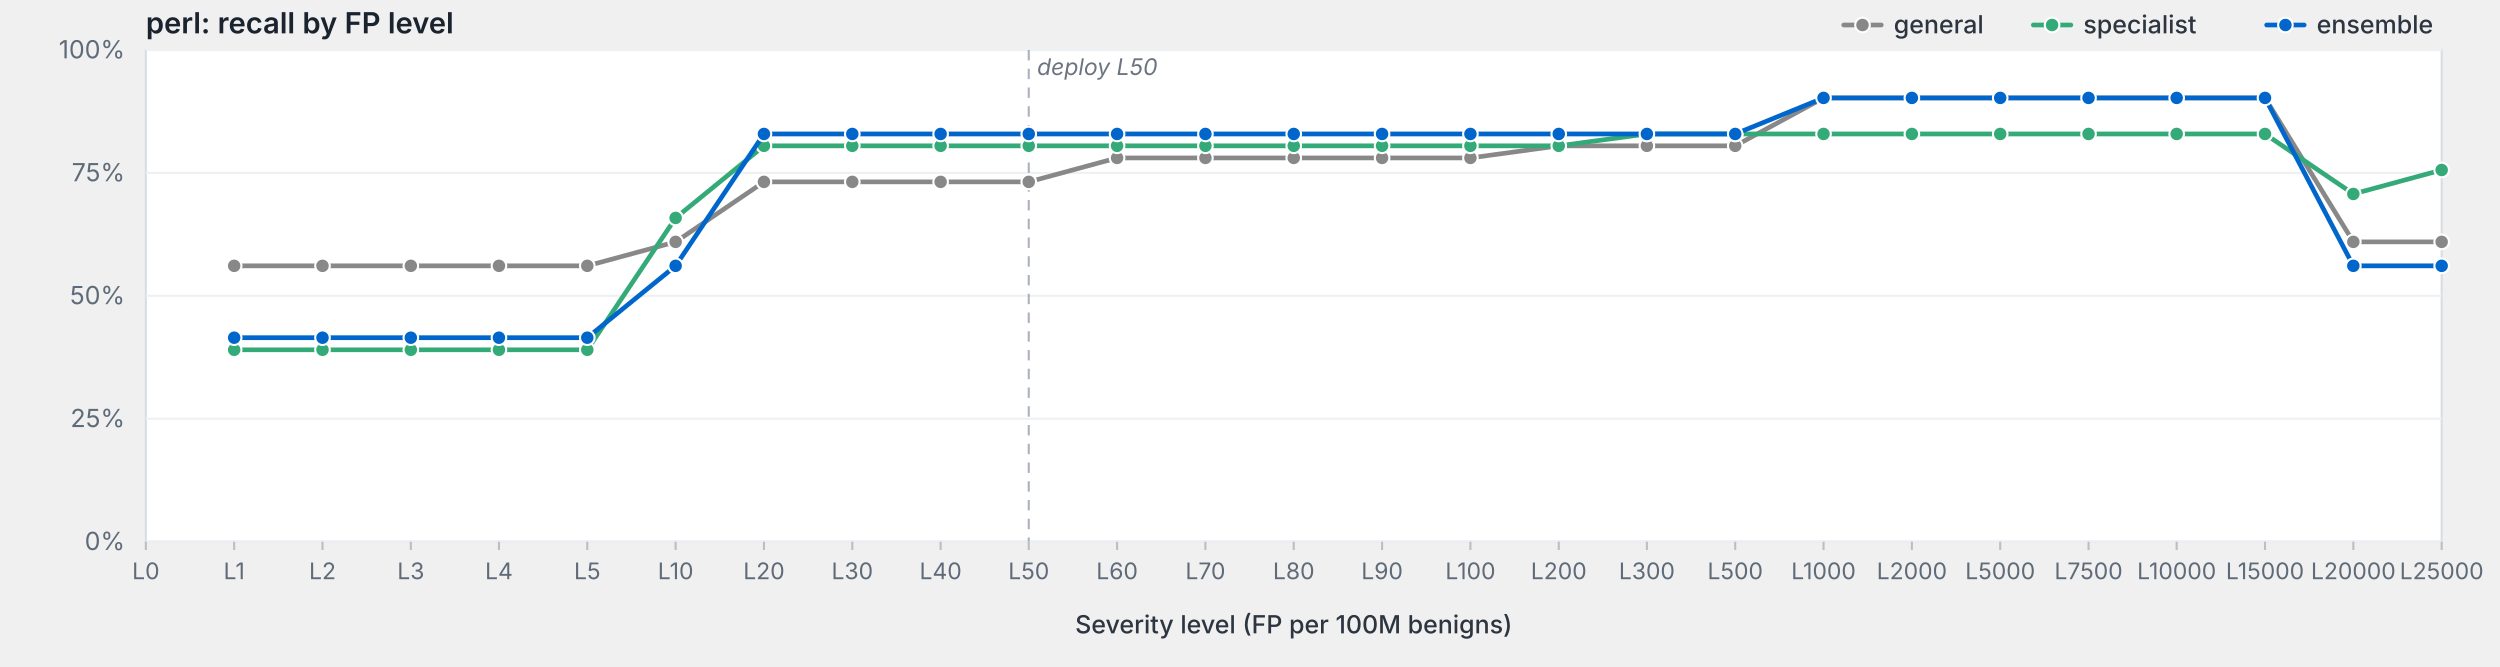
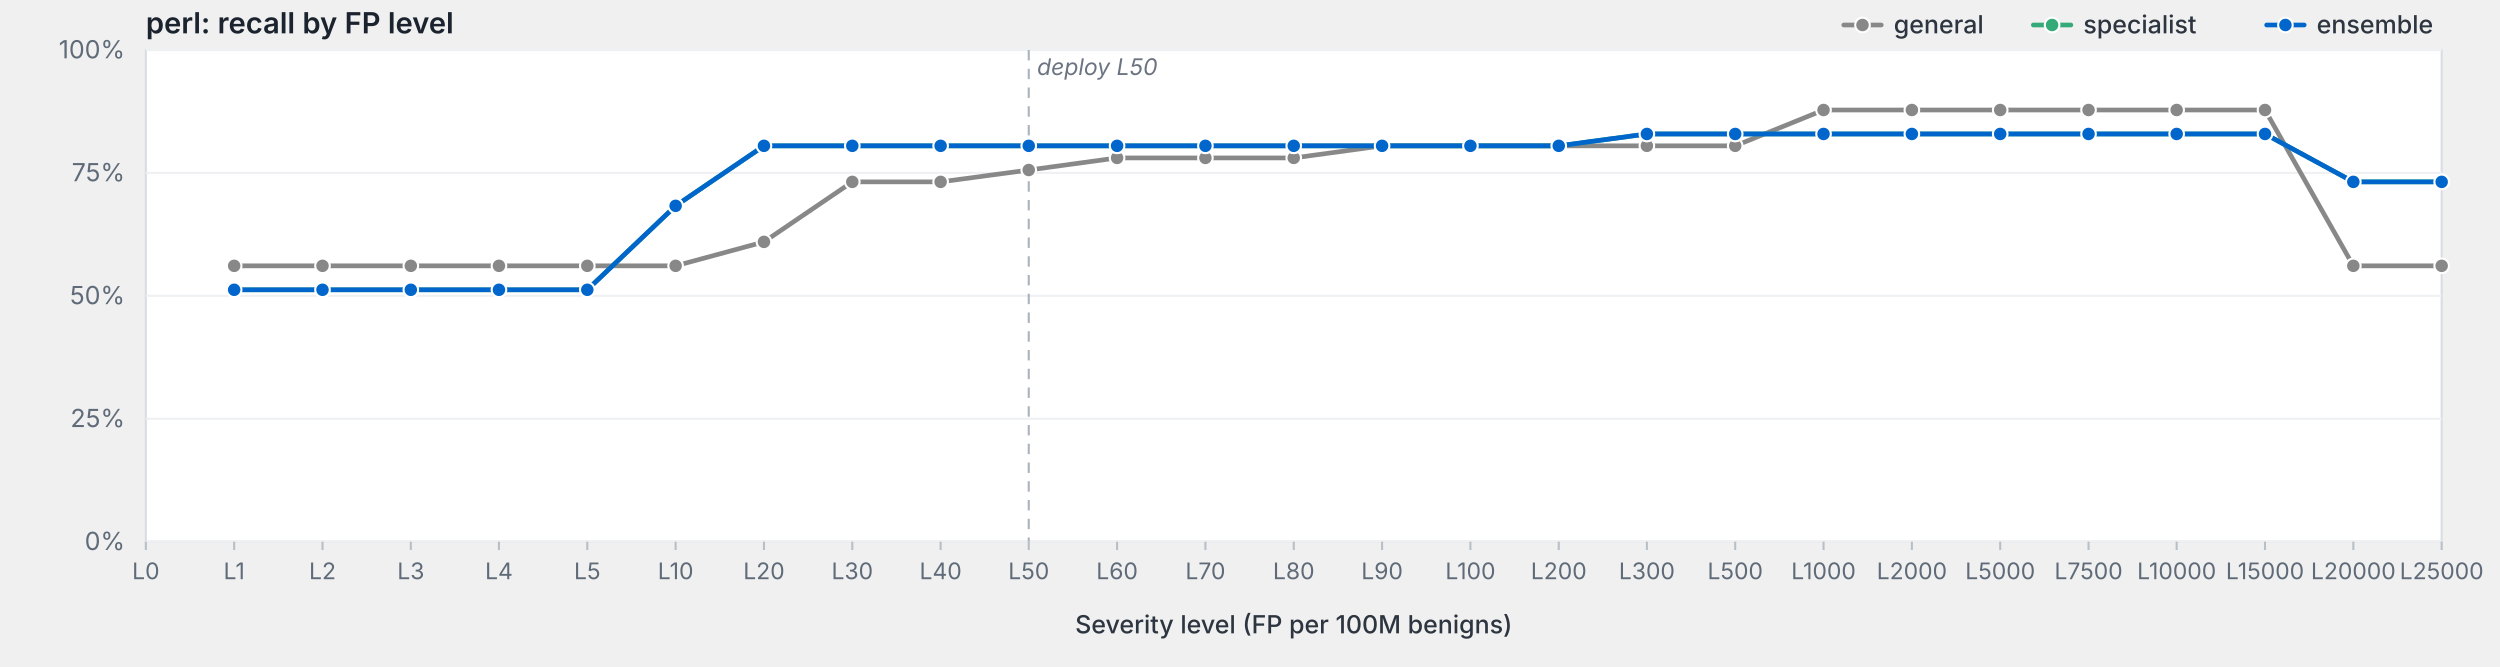
<svg xmlns="http://www.w3.org/2000/svg" viewBox="0 0 1200 320" width="1200" height="320" preserveAspectRatio="xMidYMid meet" role="img" aria-label="perl: recall by FP level">
  <style>svg { background: #fdfdfd; }.frame { fill: #fff; stroke: #d8dde3; stroke-width: 1; }.grid { stroke: #eef0f3; stroke-width: 1; }.tick { stroke: #b8bfc7; stroke-width: 1; }.axis-label { fill: #5f6b78; font-family: -apple-system, BlinkMacSystemFont, "Segoe UI", system-ui, sans-serif; font-size: 12px; }.x-label { fill: #5f6b78; font-family: -apple-system, BlinkMacSystemFont, "Segoe UI", system-ui, sans-serif; font-size: 11px; }.axis-title { fill: #2d3540; font-family: -apple-system, BlinkMacSystemFont, "Segoe UI", system-ui, sans-serif; font-size: 12px; font-weight: 500; }.title { fill: #1a232e; font-family: -apple-system, BlinkMacSystemFont, "Segoe UI", system-ui, sans-serif; font-size: 14px; font-weight: 600; }.deploy-marker { stroke: #aab2bd; stroke-width: 1; stroke-dasharray: 5,4; }.deploy-label { fill: #6b7480; font-family: -apple-system, BlinkMacSystemFont, "Segoe UI", system-ui, sans-serif; font-size: 11px; font-style: italic; }.curve { fill: none; stroke-width: 2.25; stroke-linejoin: round; stroke-linecap: round; }.marker { stroke: #fff; stroke-width: 1; }.legend-text { fill: #2d3540; font-family: -apple-system, BlinkMacSystemFont, "Segoe UI", system-ui, sans-serif; font-size: 12px; font-weight: 500; }</style>
  <text class="title" x="70" y="16">perl: recall by FP level</text>
  <rect class="frame" x="70" y="24" width="1102" height="236" />
  <line class="grid" x1="70" y1="260.0" x2="1172" y2="260.0" />
  <text class="axis-label" x="60" y="264.0" text-anchor="end">0%</text>
  <line class="grid" x1="70" y1="201.0" x2="1172" y2="201.0" />
  <text class="axis-label" x="60" y="205.0" text-anchor="end">25%</text>
  <line class="grid" x1="70" y1="142.0" x2="1172" y2="142.0" />
  <text class="axis-label" x="60" y="146.0" text-anchor="end">50%</text>
  <line class="grid" x1="70" y1="83.0" x2="1172" y2="83.0" />
  <text class="axis-label" x="60" y="87.0" text-anchor="end">75%</text>
  <line class="grid" x1="70" y1="24.0" x2="1172" y2="24.0" />
  <text class="axis-label" x="60" y="28.0" text-anchor="end">100%</text>
  <line class="deploy-marker" x1="493.8" y1="24" x2="493.8" y2="260" />
  <text class="deploy-label" x="497.8" y="36" text-anchor="start">deploy L50</text>
  <line class="tick" x1="70.0" y1="260" x2="70.0" y2="264" />
  <text class="x-label" x="70.0" y="278" text-anchor="middle">L0</text>
  <line class="tick" x1="112.4" y1="260" x2="112.4" y2="264" />
  <text class="x-label" x="112.4" y="278" text-anchor="middle">L1</text>
  <line class="tick" x1="154.8" y1="260" x2="154.8" y2="264" />
  <text class="x-label" x="154.8" y="278" text-anchor="middle">L2</text>
  <line class="tick" x1="197.2" y1="260" x2="197.2" y2="264" />
  <text class="x-label" x="197.2" y="278" text-anchor="middle">L3</text>
  <line class="tick" x1="239.5" y1="260" x2="239.5" y2="264" />
  <text class="x-label" x="239.5" y="278" text-anchor="middle">L4</text>
  <line class="tick" x1="281.9" y1="260" x2="281.9" y2="264" />
  <text class="x-label" x="281.9" y="278" text-anchor="middle">L5</text>
  <line class="tick" x1="324.3" y1="260" x2="324.3" y2="264" />
  <text class="x-label" x="324.3" y="278" text-anchor="middle">L10</text>
  <line class="tick" x1="366.7" y1="260" x2="366.7" y2="264" />
  <text class="x-label" x="366.7" y="278" text-anchor="middle">L20</text>
  <line class="tick" x1="409.1" y1="260" x2="409.1" y2="264" />
  <text class="x-label" x="409.1" y="278" text-anchor="middle">L30</text>
  <line class="tick" x1="451.5" y1="260" x2="451.5" y2="264" />
  <text class="x-label" x="451.5" y="278" text-anchor="middle">L40</text>
  <line class="tick" x1="493.8" y1="260" x2="493.8" y2="264" />
  <text class="x-label" x="493.8" y="278" text-anchor="middle">L50</text>
  <line class="tick" x1="536.2" y1="260" x2="536.2" y2="264" />
  <text class="x-label" x="536.2" y="278" text-anchor="middle">L60</text>
  <line class="tick" x1="578.6" y1="260" x2="578.6" y2="264" />
  <text class="x-label" x="578.6" y="278" text-anchor="middle">L70</text>
  <line class="tick" x1="621.0" y1="260" x2="621.0" y2="264" />
  <text class="x-label" x="621.0" y="278" text-anchor="middle">L80</text>
  <line class="tick" x1="663.4" y1="260" x2="663.4" y2="264" />
  <text class="x-label" x="663.4" y="278" text-anchor="middle">L90</text>
  <line class="tick" x1="705.8" y1="260" x2="705.8" y2="264" />
  <text class="x-label" x="705.8" y="278" text-anchor="middle">L100</text>
  <line class="tick" x1="748.2" y1="260" x2="748.2" y2="264" />
  <text class="x-label" x="748.2" y="278" text-anchor="middle">L200</text>
  <line class="tick" x1="790.5" y1="260" x2="790.5" y2="264" />
  <text class="x-label" x="790.5" y="278" text-anchor="middle">L300</text>
  <line class="tick" x1="832.9" y1="260" x2="832.9" y2="264" />
  <text class="x-label" x="832.9" y="278" text-anchor="middle">L500</text>
  <line class="tick" x1="875.3" y1="260" x2="875.3" y2="264" />
  <text class="x-label" x="875.3" y="278" text-anchor="middle">L1000</text>
  <line class="tick" x1="917.7" y1="260" x2="917.7" y2="264" />
  <text class="x-label" x="917.7" y="278" text-anchor="middle">L2000</text>
  <line class="tick" x1="960.1" y1="260" x2="960.1" y2="264" />
  <text class="x-label" x="960.1" y="278" text-anchor="middle">L5000</text>
  <line class="tick" x1="1002.5" y1="260" x2="1002.5" y2="264" />
  <text class="x-label" x="1002.5" y="278" text-anchor="middle">L7500</text>
  <line class="tick" x1="1044.8" y1="260" x2="1044.8" y2="264" />
  <text class="x-label" x="1044.8" y="278" text-anchor="middle">L10000</text>
  <line class="tick" x1="1087.2" y1="260" x2="1087.2" y2="264" />
  <text class="x-label" x="1087.2" y="278" text-anchor="middle">L15000</text>
  <line class="tick" x1="1129.6" y1="260" x2="1129.6" y2="264" />
  <text class="x-label" x="1129.6" y="278" text-anchor="middle">L20000</text>
  <line class="tick" x1="1172.0" y1="260" x2="1172.0" y2="264" />
  <text class="x-label" x="1172.0" y="278" text-anchor="middle">L25000</text>
  <text class="axis-title" x="621.0" y="304" text-anchor="middle">Severity level (FP per 100M benigns)</text>
-   <path class="curve" d="M112.4,127.6 L154.8,127.6 L197.2,127.6 L239.5,127.6 L281.9,127.6 L324.3,116.1 L366.7,87.3 L409.1,87.3 L451.5,87.3 L493.8,87.3 L536.2,75.8 L578.6,75.8 L621.0,75.8 L663.4,75.8 L705.8,75.8 L748.2,70.0 L790.5,70.0 L832.9,70.0 L875.3,47.0 L917.7,47.0 L960.1,47.0 L1002.5,47.0 L1044.8,47.0 L1087.2,47.0 L1129.6,116.1 L1172.0,116.1" stroke="#888" />
+   <path class="curve" d="M112.4,127.6 L154.8,127.6 L197.2,127.6 L239.5,127.6 L281.9,127.6 L324.3,127.6 L366.7,116.1 L409.1,87.3 L451.5,87.3 L493.8,81.6 L536.2,75.8 L578.6,75.8 L621.0,75.8 L663.4,70.0 L705.8,70.0 L748.2,70.0 L790.5,70.0 L832.9,70.0 L875.3,52.8 L917.7,52.8 L960.1,52.8 L1002.5,52.8 L1044.8,52.8 L1087.2,52.8 L1129.6,127.6 L1172.0,127.6" stroke="#888" />
  <circle class="marker" cx="112.4" cy="127.6" r="3.5" fill="#888" />
  <circle class="marker" cx="154.8" cy="127.6" r="3.5" fill="#888" />
  <circle class="marker" cx="197.2" cy="127.6" r="3.5" fill="#888" />
  <circle class="marker" cx="239.5" cy="127.6" r="3.5" fill="#888" />
  <circle class="marker" cx="281.9" cy="127.6" r="3.5" fill="#888" />
-   <circle class="marker" cx="324.3" cy="116.1" r="3.5" fill="#888" />
-   <circle class="marker" cx="366.7" cy="87.3" r="3.5" fill="#888" />
+   <circle class="marker" cx="324.3" cy="127.6" r="3.5" fill="#888" />
+   <circle class="marker" cx="366.7" cy="116.1" r="3.5" fill="#888" />
  <circle class="marker" cx="409.1" cy="87.3" r="3.5" fill="#888" />
  <circle class="marker" cx="451.5" cy="87.3" r="3.5" fill="#888" />
-   <circle class="marker" cx="493.8" cy="87.3" r="3.5" fill="#888" />
+   <circle class="marker" cx="493.8" cy="81.6" r="3.5" fill="#888" />
  <circle class="marker" cx="536.2" cy="75.8" r="3.5" fill="#888" />
  <circle class="marker" cx="578.6" cy="75.8" r="3.5" fill="#888" />
  <circle class="marker" cx="621.0" cy="75.8" r="3.5" fill="#888" />
-   <circle class="marker" cx="663.4" cy="75.8" r="3.5" fill="#888" />
-   <circle class="marker" cx="705.8" cy="75.8" r="3.5" fill="#888" />
+   <circle class="marker" cx="663.4" cy="70.0" r="3.5" fill="#888" />
+   <circle class="marker" cx="705.8" cy="70.0" r="3.5" fill="#888" />
  <circle class="marker" cx="748.2" cy="70.0" r="3.5" fill="#888" />
  <circle class="marker" cx="790.5" cy="70.0" r="3.5" fill="#888" />
  <circle class="marker" cx="832.9" cy="70.0" r="3.5" fill="#888" />
-   <circle class="marker" cx="875.3" cy="47.0" r="3.5" fill="#888" />
-   <circle class="marker" cx="917.7" cy="47.0" r="3.5" fill="#888" />
-   <circle class="marker" cx="960.1" cy="47.0" r="3.5" fill="#888" />
-   <circle class="marker" cx="1002.5" cy="47.0" r="3.5" fill="#888" />
-   <circle class="marker" cx="1044.8" cy="47.0" r="3.5" fill="#888" />
-   <circle class="marker" cx="1087.2" cy="47.0" r="3.5" fill="#888" />
-   <circle class="marker" cx="1129.6" cy="116.1" r="3.5" fill="#888" />
-   <circle class="marker" cx="1172.0" cy="116.1" r="3.5" fill="#888" />
-   <path class="curve" d="M112.4,167.9 L154.8,167.9 L197.2,167.9 L239.5,167.9 L281.9,167.9 L324.3,104.6 L366.7,70.0 L409.1,70.0 L451.5,70.0 L493.8,70.0 L536.2,70.0 L578.6,70.0 L621.0,70.0 L663.4,70.0 L705.8,70.0 L748.2,70.0 L790.5,64.3 L832.9,64.3 L875.3,64.3 L917.7,64.3 L960.1,64.3 L1002.5,64.3 L1044.8,64.3 L1087.2,64.3 L1129.6,93.1 L1172.0,81.6" stroke="#3a7" />
-   <circle class="marker" cx="112.4" cy="167.9" r="3.5" fill="#3a7" />
-   <circle class="marker" cx="154.8" cy="167.9" r="3.5" fill="#3a7" />
-   <circle class="marker" cx="197.2" cy="167.9" r="3.5" fill="#3a7" />
-   <circle class="marker" cx="239.5" cy="167.9" r="3.5" fill="#3a7" />
-   <circle class="marker" cx="281.9" cy="167.9" r="3.5" fill="#3a7" />
-   <circle class="marker" cx="324.3" cy="104.6" r="3.5" fill="#3a7" />
+   <circle class="marker" cx="875.3" cy="52.8" r="3.5" fill="#888" />
+   <circle class="marker" cx="917.7" cy="52.8" r="3.5" fill="#888" />
+   <circle class="marker" cx="960.1" cy="52.8" r="3.5" fill="#888" />
+   <circle class="marker" cx="1002.5" cy="52.8" r="3.5" fill="#888" />
+   <circle class="marker" cx="1044.8" cy="52.8" r="3.5" fill="#888" />
+   <circle class="marker" cx="1087.2" cy="52.8" r="3.5" fill="#888" />
+   <circle class="marker" cx="1129.6" cy="127.6" r="3.5" fill="#888" />
+   <circle class="marker" cx="1172.0" cy="127.6" r="3.5" fill="#888" />
+   <path class="curve" d="M112.4,139.1 L154.8,139.1 L197.2,139.1 L239.5,139.1 L281.9,139.1 L324.3,98.8 L366.7,70.0 L409.1,70.0 L451.5,70.0 L493.8,70.0 L536.2,70.0 L578.6,70.0 L621.0,70.0 L663.4,70.0 L705.8,70.0 L748.2,70.0 L790.5,64.3 L832.9,64.3 L875.3,64.3 L917.7,64.3 L960.1,64.3 L1002.5,64.3 L1044.8,64.3 L1087.2,64.3 L1129.6,87.3 L1172.0,87.3" stroke="#3a7" />
+   <circle class="marker" cx="112.4" cy="139.1" r="3.5" fill="#3a7" />
+   <circle class="marker" cx="154.8" cy="139.1" r="3.5" fill="#3a7" />
+   <circle class="marker" cx="197.2" cy="139.1" r="3.5" fill="#3a7" />
+   <circle class="marker" cx="239.5" cy="139.1" r="3.5" fill="#3a7" />
+   <circle class="marker" cx="281.9" cy="139.1" r="3.5" fill="#3a7" />
+   <circle class="marker" cx="324.3" cy="98.8" r="3.5" fill="#3a7" />
  <circle class="marker" cx="366.7" cy="70.0" r="3.5" fill="#3a7" />
  <circle class="marker" cx="409.1" cy="70.0" r="3.5" fill="#3a7" />
  <circle class="marker" cx="451.5" cy="70.0" r="3.5" fill="#3a7" />
  <circle class="marker" cx="493.8" cy="70.0" r="3.5" fill="#3a7" />
  <circle class="marker" cx="536.2" cy="70.0" r="3.5" fill="#3a7" />
  <circle class="marker" cx="578.6" cy="70.0" r="3.5" fill="#3a7" />
  <circle class="marker" cx="621.0" cy="70.0" r="3.5" fill="#3a7" />
  <circle class="marker" cx="663.4" cy="70.0" r="3.5" fill="#3a7" />
  <circle class="marker" cx="705.8" cy="70.0" r="3.5" fill="#3a7" />
  <circle class="marker" cx="748.2" cy="70.0" r="3.5" fill="#3a7" />
  <circle class="marker" cx="790.5" cy="64.3" r="3.5" fill="#3a7" />
  <circle class="marker" cx="832.9" cy="64.3" r="3.5" fill="#3a7" />
  <circle class="marker" cx="875.3" cy="64.3" r="3.5" fill="#3a7" />
  <circle class="marker" cx="917.7" cy="64.3" r="3.5" fill="#3a7" />
  <circle class="marker" cx="960.1" cy="64.3" r="3.5" fill="#3a7" />
  <circle class="marker" cx="1002.5" cy="64.3" r="3.5" fill="#3a7" />
  <circle class="marker" cx="1044.8" cy="64.3" r="3.5" fill="#3a7" />
  <circle class="marker" cx="1087.2" cy="64.3" r="3.5" fill="#3a7" />
-   <circle class="marker" cx="1129.6" cy="93.1" r="3.5" fill="#3a7" />
-   <circle class="marker" cx="1172.0" cy="81.6" r="3.5" fill="#3a7" />
-   <path class="curve" d="M112.4,162.1 L154.8,162.1 L197.2,162.1 L239.5,162.1 L281.9,162.1 L324.3,127.6 L366.7,64.3 L409.1,64.3 L451.5,64.3 L493.8,64.3 L536.2,64.3 L578.6,64.3 L621.0,64.3 L663.4,64.3 L705.8,64.3 L748.2,64.3 L790.5,64.3 L832.9,64.3 L875.3,47.0 L917.7,47.0 L960.1,47.0 L1002.5,47.0 L1044.8,47.0 L1087.2,47.0 L1129.6,127.6 L1172.0,127.6" stroke="#06c" />
-   <circle class="marker" cx="112.4" cy="162.1" r="3.5" fill="#06c" />
-   <circle class="marker" cx="154.8" cy="162.1" r="3.5" fill="#06c" />
-   <circle class="marker" cx="197.2" cy="162.1" r="3.5" fill="#06c" />
-   <circle class="marker" cx="239.5" cy="162.1" r="3.5" fill="#06c" />
-   <circle class="marker" cx="281.9" cy="162.1" r="3.5" fill="#06c" />
-   <circle class="marker" cx="324.3" cy="127.6" r="3.5" fill="#06c" />
-   <circle class="marker" cx="366.7" cy="64.3" r="3.5" fill="#06c" />
-   <circle class="marker" cx="409.1" cy="64.3" r="3.5" fill="#06c" />
-   <circle class="marker" cx="451.5" cy="64.3" r="3.5" fill="#06c" />
-   <circle class="marker" cx="493.8" cy="64.3" r="3.5" fill="#06c" />
-   <circle class="marker" cx="536.2" cy="64.3" r="3.5" fill="#06c" />
-   <circle class="marker" cx="578.6" cy="64.3" r="3.5" fill="#06c" />
-   <circle class="marker" cx="621.0" cy="64.3" r="3.5" fill="#06c" />
-   <circle class="marker" cx="663.4" cy="64.3" r="3.5" fill="#06c" />
-   <circle class="marker" cx="705.8" cy="64.3" r="3.5" fill="#06c" />
-   <circle class="marker" cx="748.2" cy="64.3" r="3.5" fill="#06c" />
+   <circle class="marker" cx="1129.6" cy="87.3" r="3.5" fill="#3a7" />
+   <circle class="marker" cx="1172.0" cy="87.3" r="3.5" fill="#3a7" />
+   <path class="curve" d="M112.4,139.1 L154.8,139.1 L197.2,139.1 L239.5,139.1 L281.9,139.1 L324.3,98.8 L366.7,70.0 L409.1,70.0 L451.5,70.0 L493.8,70.0 L536.2,70.0 L578.6,70.0 L621.0,70.0 L663.4,70.0 L705.8,70.0 L748.2,70.0 L790.5,64.3 L832.9,64.3 L875.3,64.3 L917.7,64.3 L960.1,64.3 L1002.5,64.3 L1044.8,64.3 L1087.2,64.3 L1129.6,87.3 L1172.0,87.3" stroke="#06c" />
+   <circle class="marker" cx="112.4" cy="139.1" r="3.5" fill="#06c" />
+   <circle class="marker" cx="154.8" cy="139.1" r="3.5" fill="#06c" />
+   <circle class="marker" cx="197.2" cy="139.1" r="3.5" fill="#06c" />
+   <circle class="marker" cx="239.5" cy="139.1" r="3.5" fill="#06c" />
+   <circle class="marker" cx="281.9" cy="139.1" r="3.5" fill="#06c" />
+   <circle class="marker" cx="324.3" cy="98.8" r="3.5" fill="#06c" />
+   <circle class="marker" cx="366.7" cy="70.0" r="3.5" fill="#06c" />
+   <circle class="marker" cx="409.1" cy="70.0" r="3.5" fill="#06c" />
+   <circle class="marker" cx="451.5" cy="70.0" r="3.5" fill="#06c" />
+   <circle class="marker" cx="493.8" cy="70.0" r="3.5" fill="#06c" />
+   <circle class="marker" cx="536.2" cy="70.0" r="3.5" fill="#06c" />
+   <circle class="marker" cx="578.6" cy="70.0" r="3.5" fill="#06c" />
+   <circle class="marker" cx="621.0" cy="70.0" r="3.5" fill="#06c" />
+   <circle class="marker" cx="663.4" cy="70.0" r="3.5" fill="#06c" />
+   <circle class="marker" cx="705.8" cy="70.0" r="3.5" fill="#06c" />
+   <circle class="marker" cx="748.2" cy="70.0" r="3.5" fill="#06c" />
  <circle class="marker" cx="790.5" cy="64.3" r="3.5" fill="#06c" />
  <circle class="marker" cx="832.9" cy="64.3" r="3.5" fill="#06c" />
-   <circle class="marker" cx="875.3" cy="47.0" r="3.5" fill="#06c" />
-   <circle class="marker" cx="917.7" cy="47.0" r="3.5" fill="#06c" />
-   <circle class="marker" cx="960.1" cy="47.0" r="3.5" fill="#06c" />
-   <circle class="marker" cx="1002.5" cy="47.0" r="3.5" fill="#06c" />
-   <circle class="marker" cx="1044.8" cy="47.0" r="3.5" fill="#06c" />
-   <circle class="marker" cx="1087.2" cy="47.0" r="3.5" fill="#06c" />
-   <circle class="marker" cx="1129.6" cy="127.6" r="3.5" fill="#06c" />
-   <circle class="marker" cx="1172.0" cy="127.6" r="3.5" fill="#06c" />
+   <circle class="marker" cx="875.3" cy="64.3" r="3.5" fill="#06c" />
+   <circle class="marker" cx="917.7" cy="64.3" r="3.5" fill="#06c" />
+   <circle class="marker" cx="960.1" cy="64.3" r="3.5" fill="#06c" />
+   <circle class="marker" cx="1002.5" cy="64.3" r="3.5" fill="#06c" />
+   <circle class="marker" cx="1044.8" cy="64.3" r="3.5" fill="#06c" />
+   <circle class="marker" cx="1087.2" cy="64.3" r="3.5" fill="#06c" />
+   <circle class="marker" cx="1129.6" cy="87.3" r="3.5" fill="#06c" />
+   <circle class="marker" cx="1172.0" cy="87.3" r="3.5" fill="#06c" />
  <line x1="1088.0" y1="12.0" x2="1106.0" y2="12.0" stroke="#06c" stroke-width="2.25" stroke-linecap="round" />
  <circle cx="1097.0" cy="12.0" r="3.5" fill="#06c" stroke="#fff" stroke-width="1" />
  <text class="legend-text" x="1112.0" y="16.0">ensemble</text>
  <line x1="976.0" y1="12.0" x2="994.0" y2="12.0" stroke="#3a7" stroke-width="2.25" stroke-linecap="round" />
  <circle cx="985.0" cy="12.0" r="3.5" fill="#3a7" stroke="#fff" stroke-width="1" />
  <text class="legend-text" x="1000.0" y="16.0">specialist</text>
  <line x1="885.0" y1="12.0" x2="903.0" y2="12.0" stroke="#888" stroke-width="2.25" stroke-linecap="round" />
  <circle cx="894.0" cy="12.0" r="3.5" fill="#888" stroke="#fff" stroke-width="1" />
  <text class="legend-text" x="909.0" y="16.0">general</text>
</svg>
